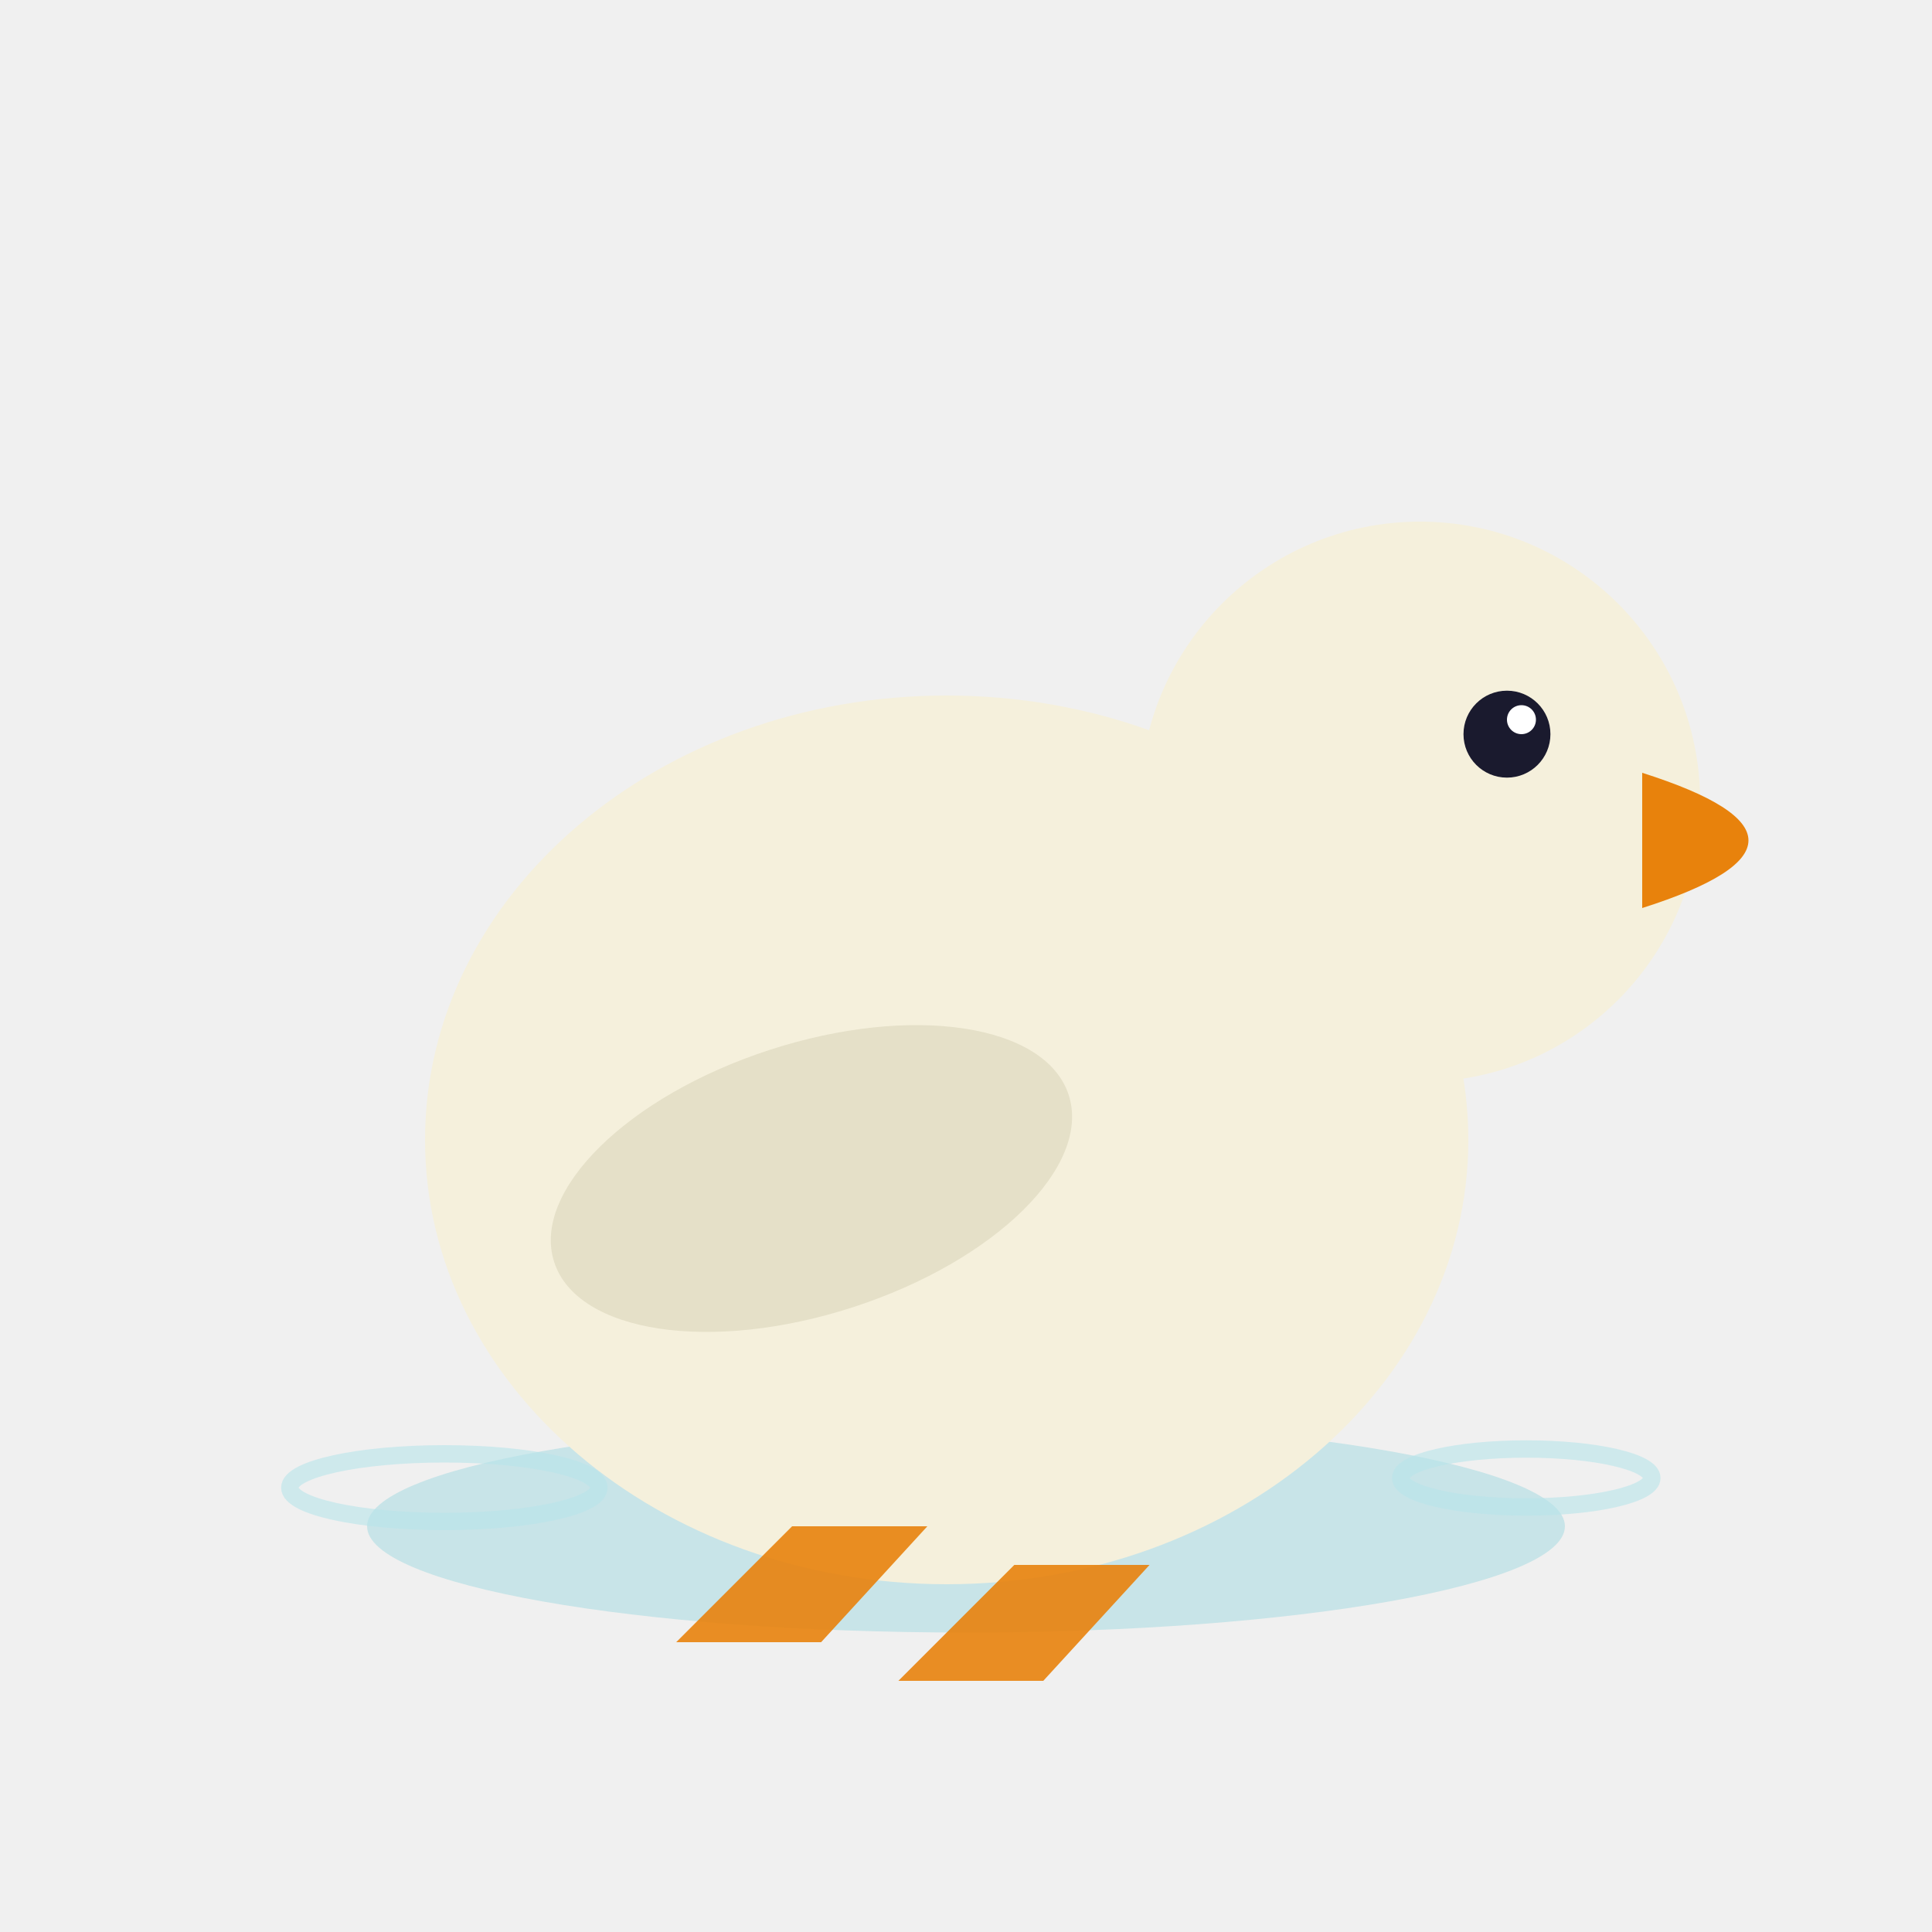
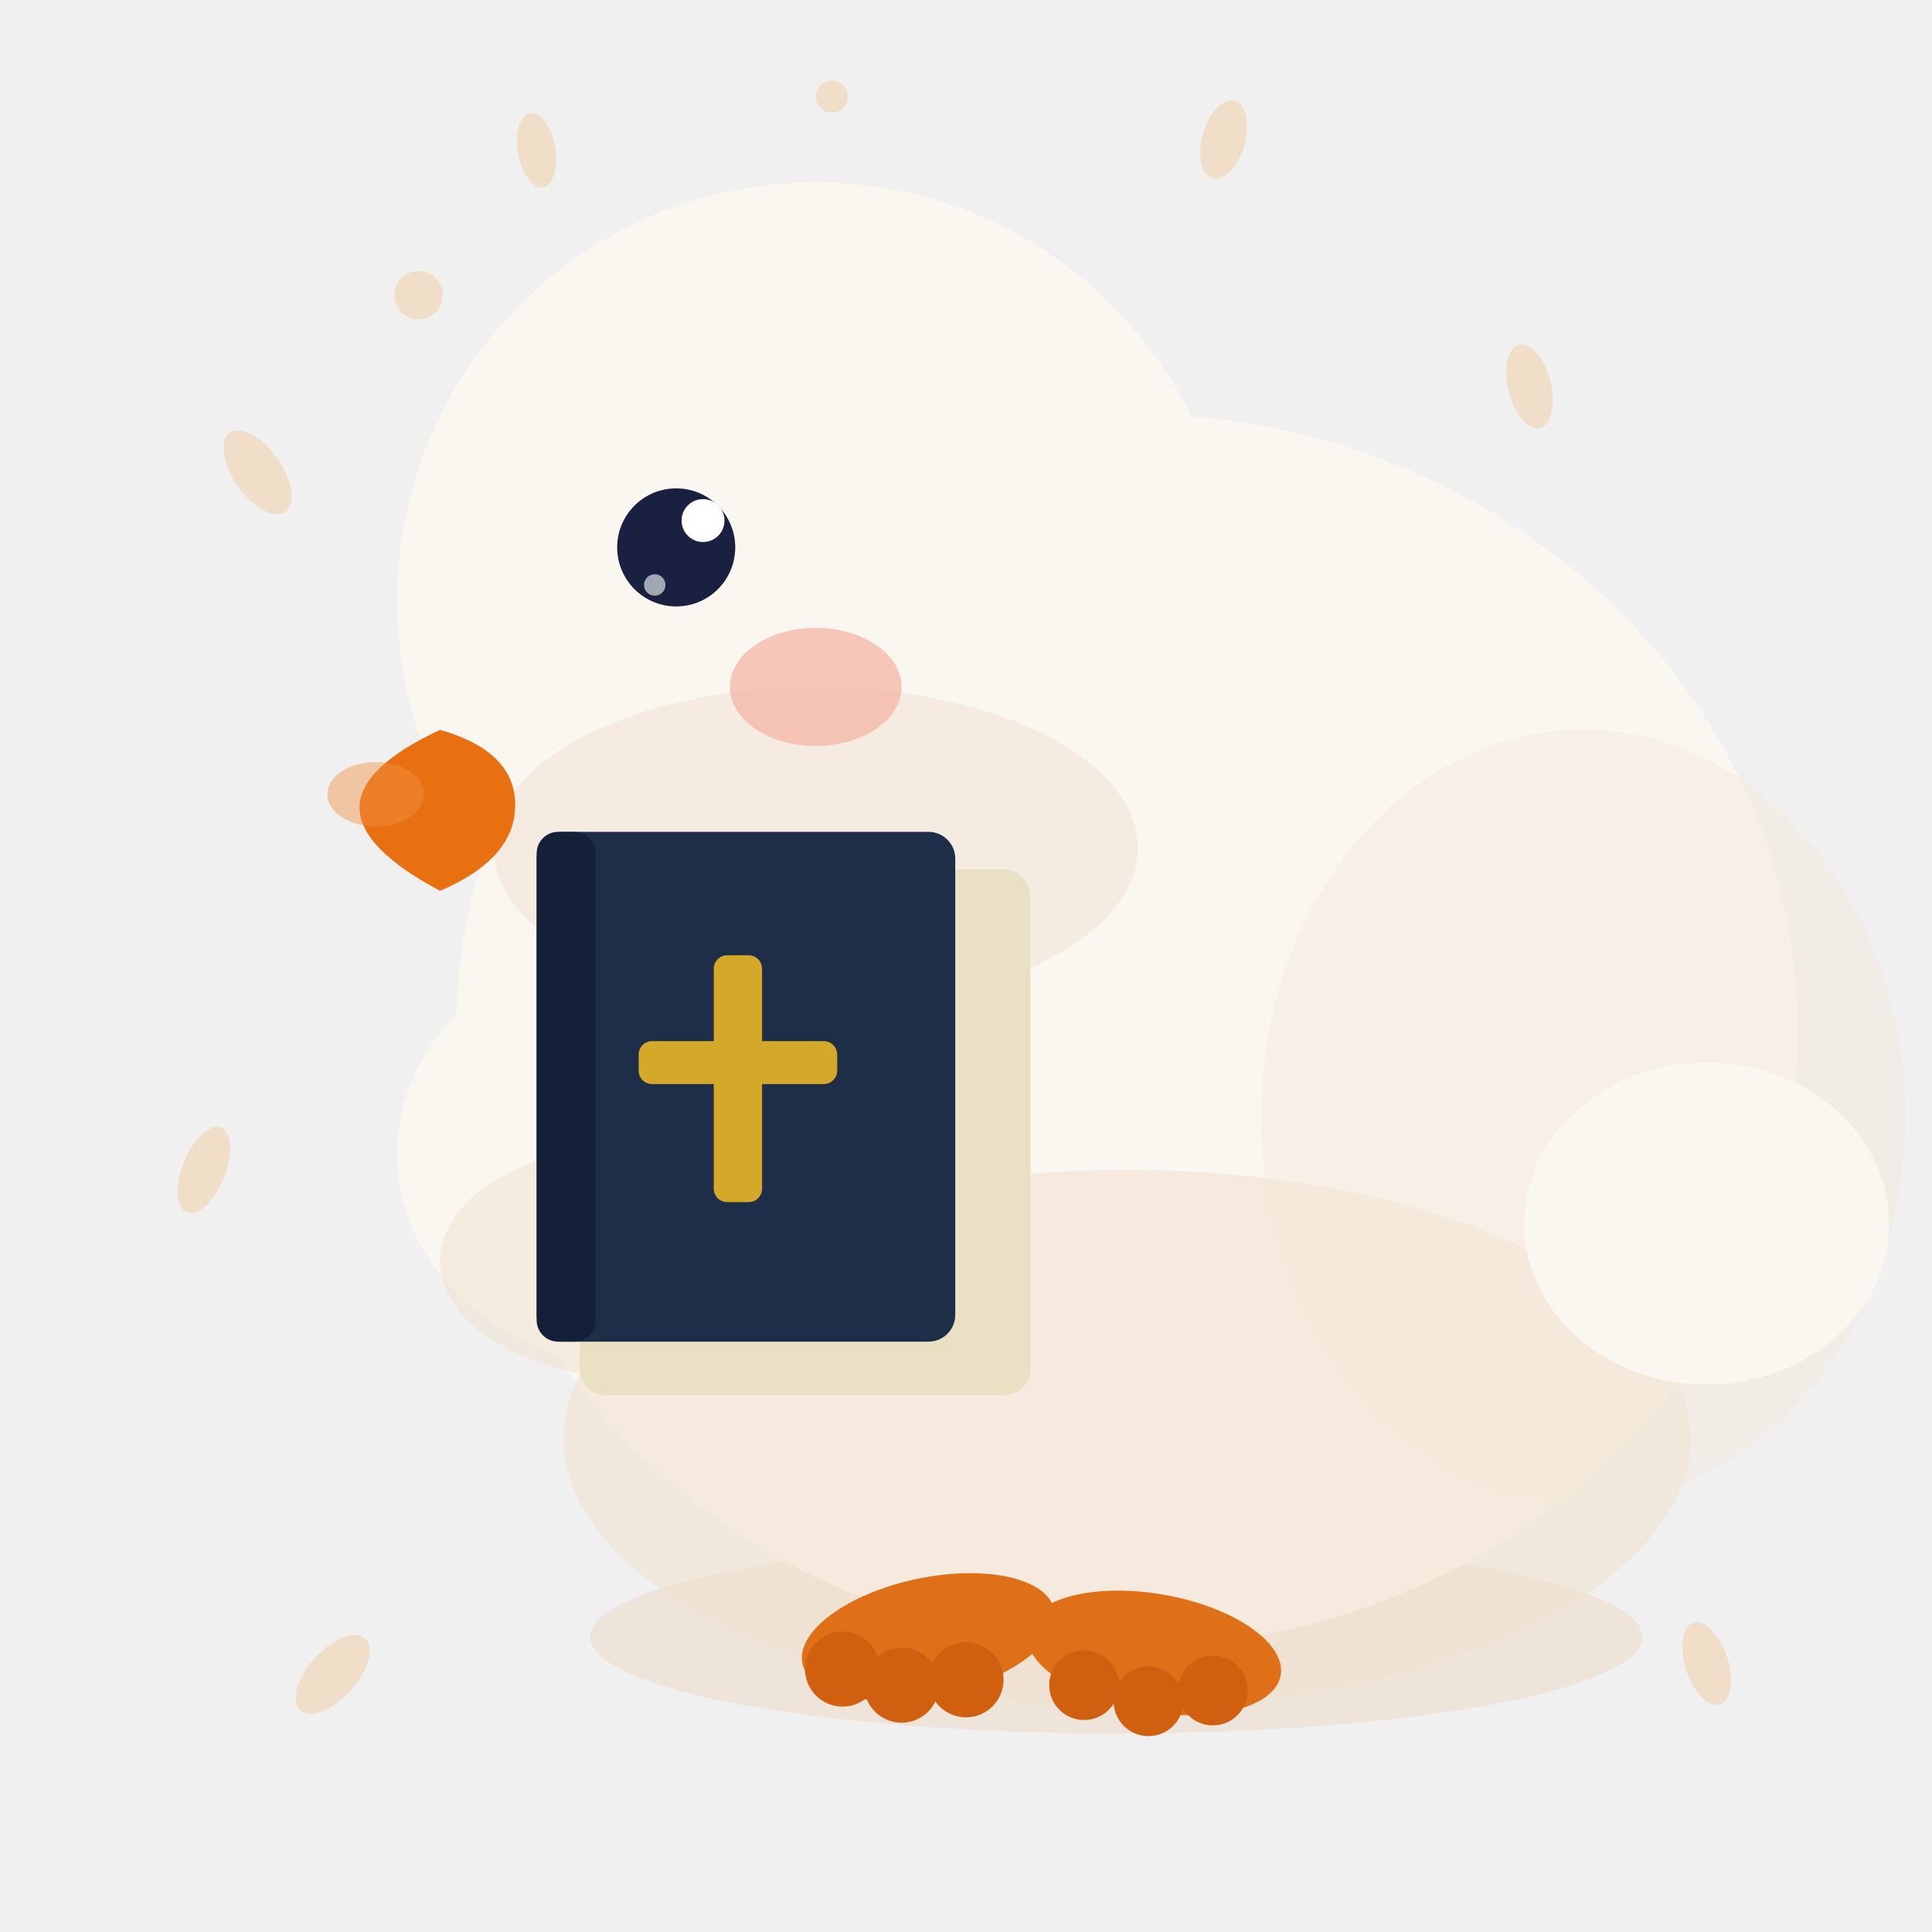
- <svg xmlns="http://www.w3.org/2000/svg" width="200" height="200" viewBox="0 0 200 200">
-   <ellipse cx="100" cy="158" rx="62" ry="11" fill="#A0D8DF" opacity="0.5" />
-   <ellipse cx="46" cy="154" rx="16" ry="3.5" fill="none" stroke="#B8E4EA" stroke-width="1.8" opacity="0.6" />
-   <ellipse cx="158" cy="153" rx="13" ry="3" fill="none" stroke="#B8E4EA" stroke-width="1.8" opacity="0.6" />
-   <ellipse cx="98" cy="118" rx="54" ry="46" fill="#F5F0DC" />
-   <ellipse cx="84" cy="122" rx="28" ry="14" fill="#E5E0C8" transform="rotate(-18 84 122)" />
-   <circle cx="147" cy="83" r="29" fill="#F5F0DC" />
-   <path d="M170 80 Q192 87 170 94 Z" fill="#E8820C" />
-   <circle cx="156" cy="76" r="4.5" fill="#1a1a2e" />
-   <circle cx="157.5" cy="74.5" r="1.5" fill="white" />
-   <path d="M82 158 L70 170 L85 170 L96 158 Z" fill="#E8820C" opacity="0.9" />
-   <path d="M105 162 L93 174 L108 174 L119 162 Z" fill="#E8820C" opacity="0.9" />
+ <svg xmlns="http://www.w3.org/2000/svg" width="360" height="360" viewBox="0 0 360 360">
+   <ellipse cx="48" cy="88" rx="4.5" ry="9" fill="#F0DEC8" transform="rotate(-35 48 88)" />
+   <ellipse cx="38" cy="218" rx="4" ry="8.5" fill="#F0DEC8" transform="rotate(22 38 218)" />
+   <ellipse cx="285" cy="72" rx="4" ry="8" fill="#F0DEC8" transform="rotate(-14 285 72)" />
+   <ellipse cx="308" cy="155" rx="3.5" ry="7.5" fill="#F0DEC8" transform="rotate(30 308 155)" />
+   <ellipse cx="302" cy="245" rx="4" ry="8.5" fill="#F0DEC8" transform="rotate(-26 302 245)" />
+   <ellipse cx="100" cy="28" rx="3.5" ry="7" fill="#F0DEC8" transform="rotate(-10 100 28)" />
+   <ellipse cx="228" cy="26" rx="4" ry="7.5" fill="#F0DEC8" transform="rotate(16 228 26)" />
+   <ellipse cx="62" cy="312" rx="4.5" ry="9" fill="#F0DEC8" transform="rotate(42 62 312)" />
+   <ellipse cx="318" cy="310" rx="4" ry="8" fill="#F0DEC8" transform="rotate(-18 318 310)" />
+   <circle cx="78" cy="55" r="4.5" fill="#F0DEC8" />
+   <circle cx="290" cy="192" r="3.5" fill="#F0DEC8" />
+   <circle cx="155" cy="18" r="3" fill="#F0DEC8" />
+   <ellipse cx="208" cy="305" rx="98" ry="18" fill="#E8C8A8" opacity="0.32" />
+   <ellipse cx="210" cy="192" rx="125" ry="115" fill="#FAF6F0" />
+   <ellipse cx="210" cy="268" rx="105" ry="50" fill="#F0E0CE" opacity="0.55" />
+   <ellipse cx="295" cy="208" rx="60" ry="72" fill="#F5E8D8" opacity="0.42" />
+   <ellipse cx="318" cy="228" rx="34" ry="30" fill="#FAF6F0" />
+   <circle cx="152" cy="112" r="78" fill="#FAF6F0" />
+   <ellipse cx="152" cy="158" rx="60" ry="30" fill="#F0E0CE" opacity="0.48" />
+   <ellipse cx="120" cy="215" rx="46" ry="40" fill="#FAF6F0" />
+   <ellipse cx="120" cy="235" rx="38" ry="22" fill="#F0E0CE" opacity="0.52" />
+   <rect x="108" y="162" width="84" height="98" rx="5" fill="#EAE0C4" />
+   <rect x="100" y="155" width="78" height="95" rx="5" fill="#1E2D48" />
+   <rect x="100" y="155" width="11" height="95" rx="4" fill="#142038" />
+   <rect x="133" y="178" width="9" height="46" rx="2.5" fill="#D4A828" />
+   <rect x="119" y="194" width="37" height="8" rx="2.5" fill="#D4A828" />
+   <path d="M 82 136 Q 52 150 82 166 Q 96 160 96 150 Q 96 140 82 136 Z" fill="#E87010" />
+   <ellipse cx="70" cy="148" rx="9" ry="6" fill="#F09040" opacity="0.45" />
+   <circle cx="126" cy="102" r="11" fill="#1A2040" />
+   <circle cx="131" cy="97" r="4" fill="white" />
+   <circle cx="122" cy="109" r="2" fill="white" opacity="0.6" />
+   <ellipse cx="152" cy="128" rx="16" ry="11" fill="#F5B0A0" opacity="0.68" />
+   <ellipse cx="173" cy="305" rx="24" ry="11" fill="#E07018" transform="rotate(-12 173 305)" />
+   <circle cx="157" cy="311" r="7" fill="#D06010" />
+   <circle cx="168" cy="314" r="7" fill="#D06010" />
+   <circle cx="180" cy="313" r="7" fill="#D06010" />
+   <ellipse cx="215" cy="308" rx="24" ry="11" fill="#E07018" transform="rotate(10 215 308)" />
+   <circle cx="202" cy="314" r="6.5" fill="#D06010" />
+   <circle cx="214" cy="317" r="6.5" fill="#D06010" />
+   <circle cx="226" cy="315" r="6.5" fill="#D06010" />
</svg>
